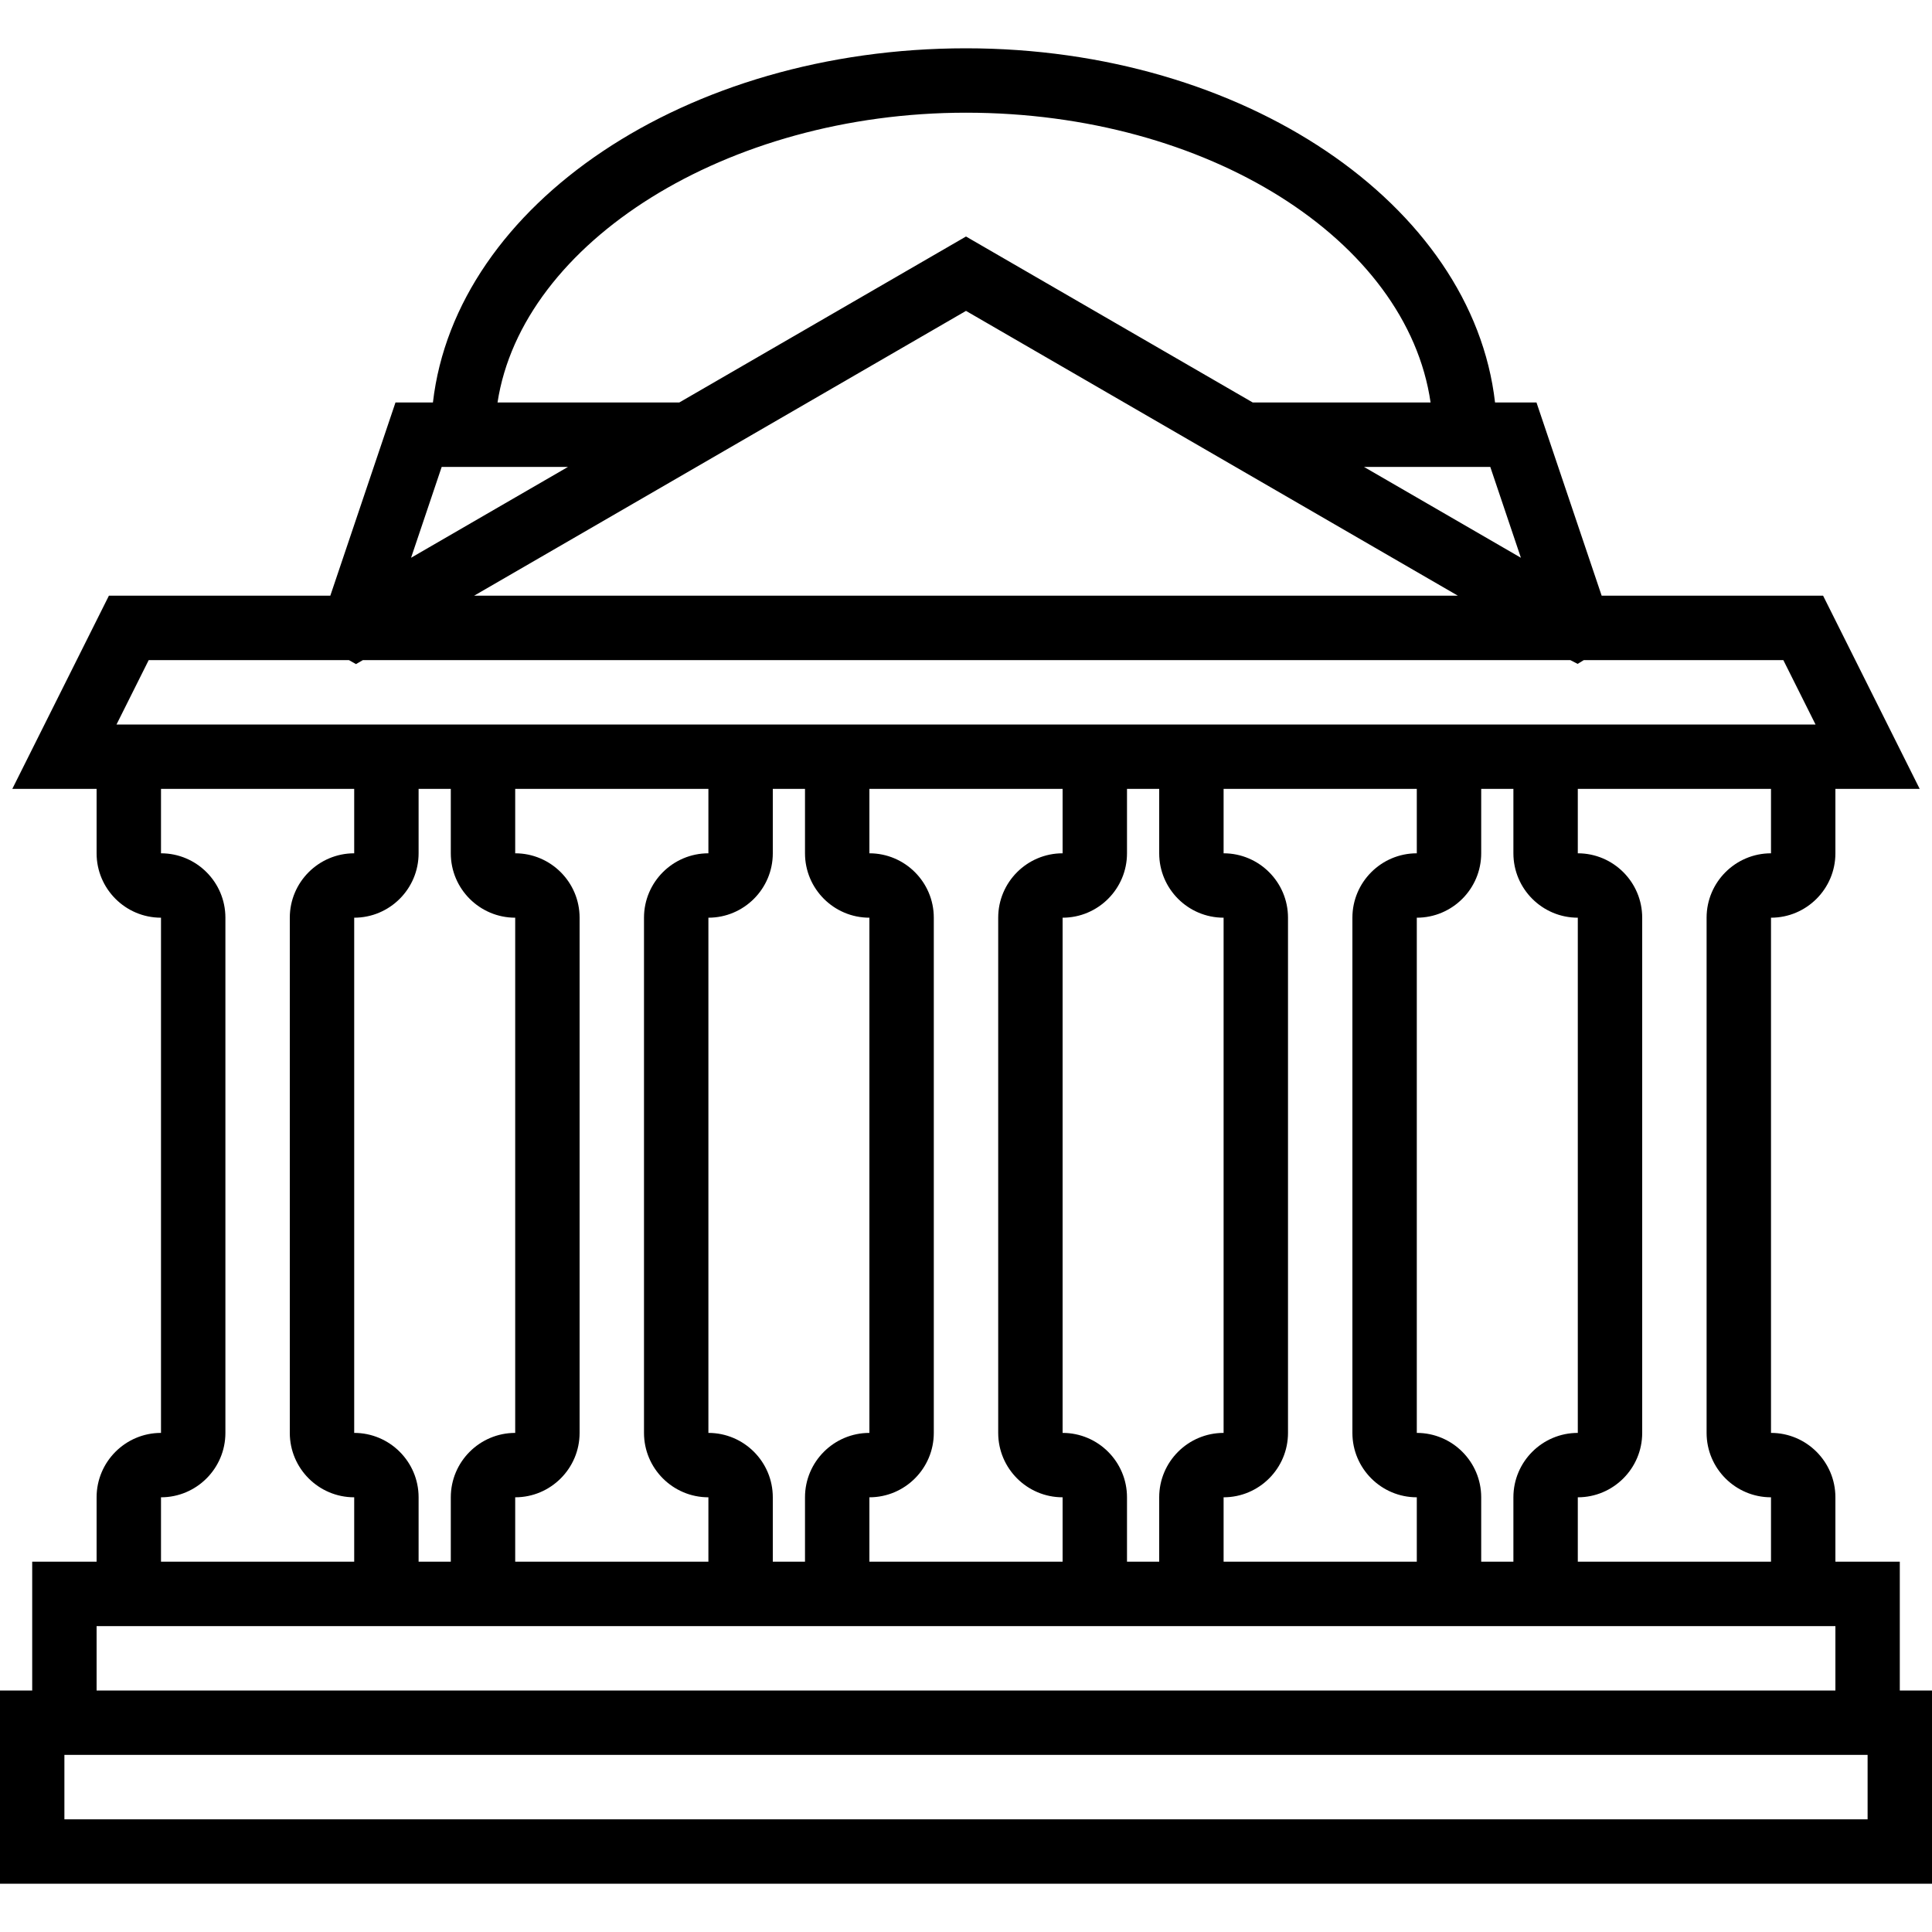
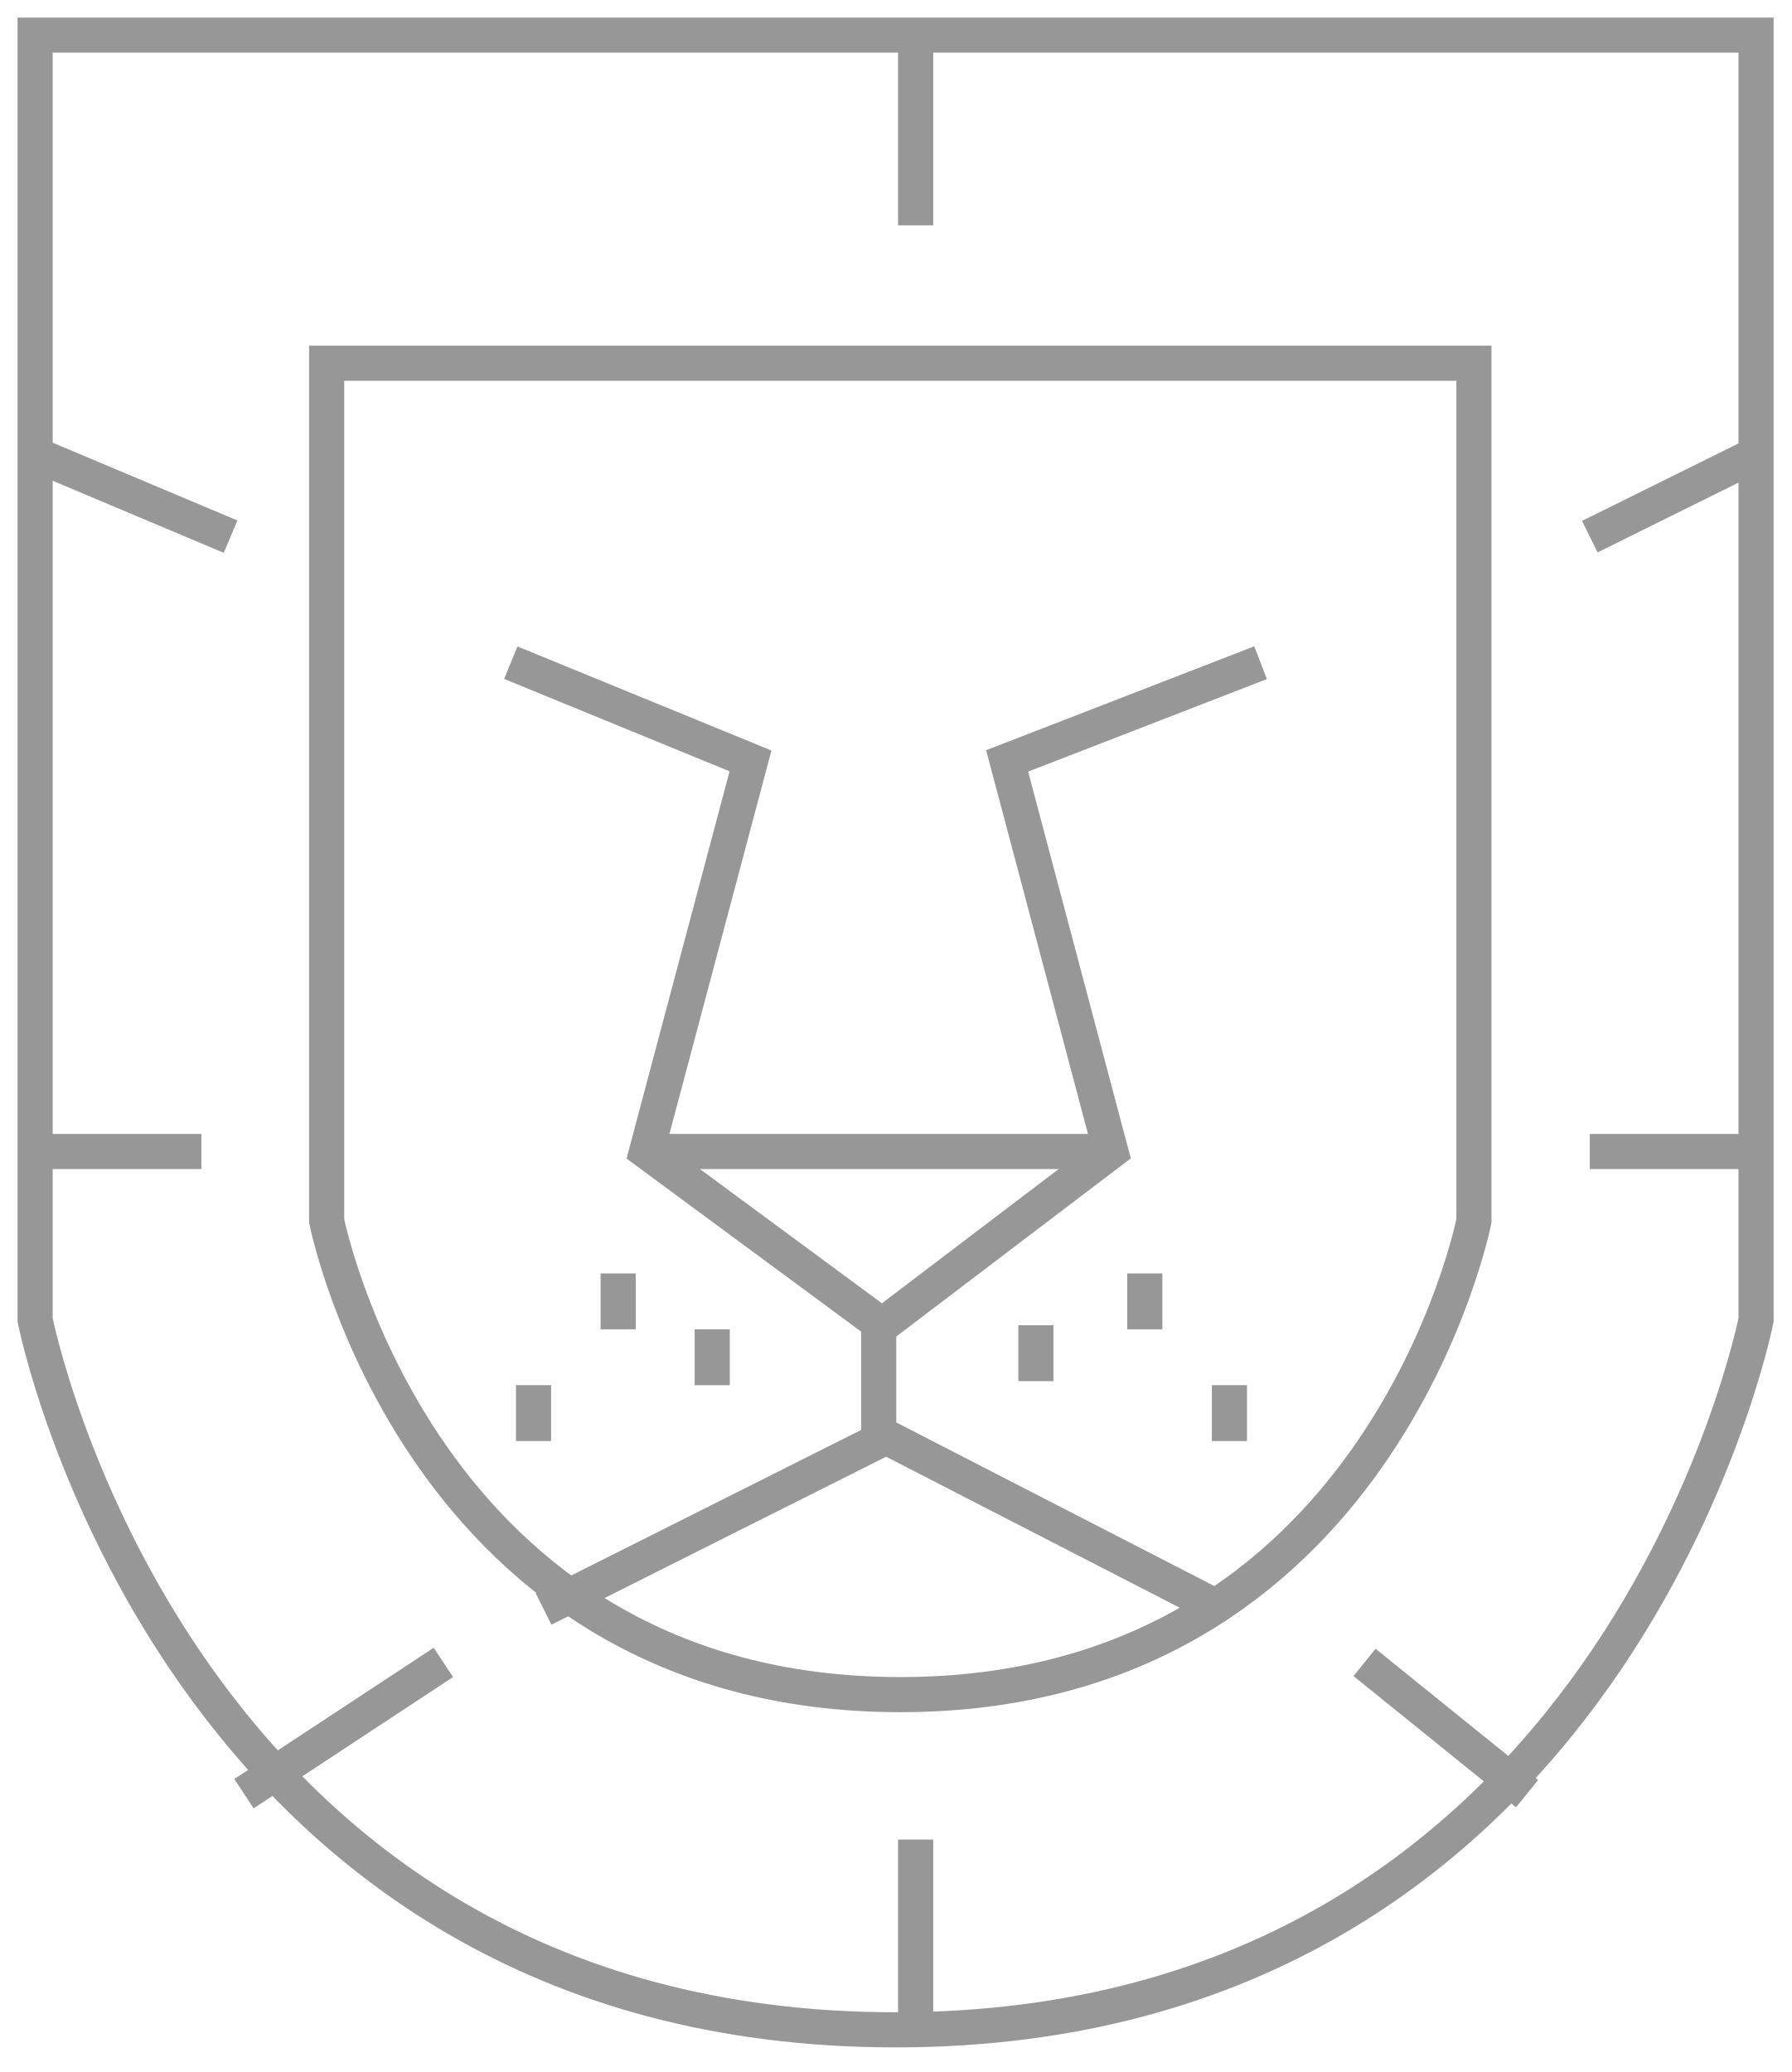
- <svg xmlns="http://www.w3.org/2000/svg" version="1.1" id="Capa_1" x="0px" y="0px" viewBox="0 0 60 60" style="enable-background:new 0 0 60 60;" xml:space="preserve">
-   <path d="M59,52.5v-4h-2v-2c0-1.103-0.897-2-2-2v-16c1.103,0,2-0.897,2-2v-2h2.618l-3-6h-6.877l-2.024-6H46.43  c-0.703-6.15-7.797-11-16.43-11c-8.699,0-15.847,4.85-16.555,11h-1.163l-2.024,6H3.382l-3,6H3v2c0,1.103,0.897,2,2,2v16  c-1.103,0-2,0.897-2,2v2H1v4H0v6h60v-6H59z M55,26.5c-1.103,0-2,0.897-2,2v16c0,1.103,0.897,2,2,2v2h-6v-2c1.103,0,2-0.897,2-2v-16  c0-1.103-0.897-2-2-2v-2h6V26.5z M11,44.5v-16c1.103,0,2-0.897,2-2v-2h1v2c0,1.103,0.897,2,2,2v16c-1.103,0-2,0.897-2,2v2h-1v-2  C13,45.397,12.103,44.5,11,44.5z M16,46.5c1.103,0,2-0.897,2-2v-16c0-1.103-0.897-2-2-2v-2h6v2c-1.103,0-2,0.897-2,2v16  c0,1.103,0.897,2,2,2v2h-6V46.5z M22,44.5v-16c1.103,0,2-0.897,2-2v-2h1v2c0,1.103,0.897,2,2,2v16c-1.103,0-2,0.897-2,2v2h-1v-2  C24,45.397,23.103,44.5,22,44.5z M27,46.5c1.103,0,2-0.897,2-2v-16c0-1.103-0.897-2-2-2v-2h6v2c-1.103,0-2,0.897-2,2v16  c0,1.103,0.897,2,2,2v2h-6V46.5z M33,44.5v-16c1.103,0,2-0.897,2-2v-2h1v2c0,1.103,0.897,2,2,2v16c-1.103,0-2,0.897-2,2v2h-1v-2  C35,45.397,34.103,44.5,33,44.5z M38,46.5c1.103,0,2-0.897,2-2v-16c0-1.103-0.897-2-2-2v-2h6v2c-1.103,0-2,0.897-2,2v16  c0,1.103,0.897,2,2,2v2h-6V46.5z M44,44.5v-16c1.103,0,2-0.897,2-2v-2h1v2c0,1.103,0.897,2,2,2v16c-1.103,0-2,0.897-2,2v2h-1v-2  C46,45.397,45.103,44.5,44,44.5z M15.674,15.638l-2.908,1.684l0.951-2.822h3.923L15.674,15.638z M17.305,17.006L30,9.655  L45.276,18.5H14.724L17.305,17.006z M47.233,17.322l-2.908-1.684L42.359,14.5h3.923L47.233,17.322z M30,3.5  c7.506,0,13.698,3.954,14.428,9h-5.522L30,7.345L21.095,12.5h-5.644C16.212,7.527,22.565,3.5,30,3.5z M4.618,20.5h2.659h3.559  l0.219,0.124L11.27,20.5h37.497l0.228,0.117l0.192-0.117h3.537h2.659l1,2H47h-1H36h-1H25h-1H14h-1H3.618L4.618,20.5z M5,46.5  c1.103,0,2-0.897,2-2v-16c0-1.103-0.897-2-2-2v-2h6v2c-1.103,0-2,0.897-2,2v16c0,1.103,0.897,2,2,2v2H5V46.5z M3,50.5h10h1h10h1h10  h1h10h1h10v2H3V50.5z M58,56.5H2v-2h56V56.5z" />
-   <g>
- </g>
-   <g>
- </g>
-   <g>
- </g>
-   <g>
- </g>
-   <g>
- </g>
-   <g>
- </g>
-   <g>
- </g>
-   <g>
- </g>
-   <g>
- </g>
-   <g>
- </g>
-   <g>
- </g>
-   <g>
- </g>
-   <g>
- </g>
-   <g>
- </g>
-   <g>
- </g>
+ <svg xmlns="http://www.w3.org/2000/svg" width="51" height="59" viewBox="0 0 51 59" fill="none">
+   <path fill-rule="evenodd" clip-rule="evenodd" d="M1 1H50V37.586C50 37.586 46.019 57.799 25.5 57.799C4.981 57.799 1 37.586 1 37.586V1Z" stroke="#979797" />
+   <path fill-rule="evenodd" clip-rule="evenodd" d="M9.301 10.343H41.967V34.763C41.967 34.763 39.313 48.254 25.634 48.254C11.955 48.254 9.301 34.763 9.301 34.763V10.343Z" stroke="#979797" />
+   <path d="M15.477 45.816L25.233 40.919L34.753 45.816" stroke="#979797" />
+   <path d="M14.544 18.87L21.369 21.667L18.41 32.789L25.115 37.736L31.628 32.789L28.676 21.667L35.892 18.87" stroke="#979797" />
+   <path d="M18.41 32.789H31.628" stroke="#979797" />
+   <path d="M25.019 40.919V37.736" stroke="#979797" />
+   <path d="M29.495 37.736V39.328" stroke="#979797" />
+   <path d="M35.005 39.442V41.034" stroke="#979797" />
+   <path d="M32.596 36.261V37.852" stroke="#979797" />
+   <path d="M20.279 37.851V39.443" stroke="#979797" />
+   <path d="M17.601 36.261V37.852" stroke="#979797" />
+   <path d="M15.191 39.442V41.034" stroke="#979797" />
+   <path d="M26.071 52.382V57.799" stroke="#979797" />
+   <path d="M26.071 1V6.417" stroke="#979797" />
+   <path d="M50 32.789H45.266" stroke="#979797" />
+   <path d="M5.734 32.789H1" stroke="#979797" />
+   <path d="M43.479 51.075L38.852 47.337" stroke="#979797" />
+   <path d="M6.947 51.075L12.624 47.337" stroke="#979797" />
+   <path d="M50 12.937L45.266 15.281" stroke="#979797" />
+   <path d="M1 12.937L6.565 15.281" stroke="#979797" />
</svg>
